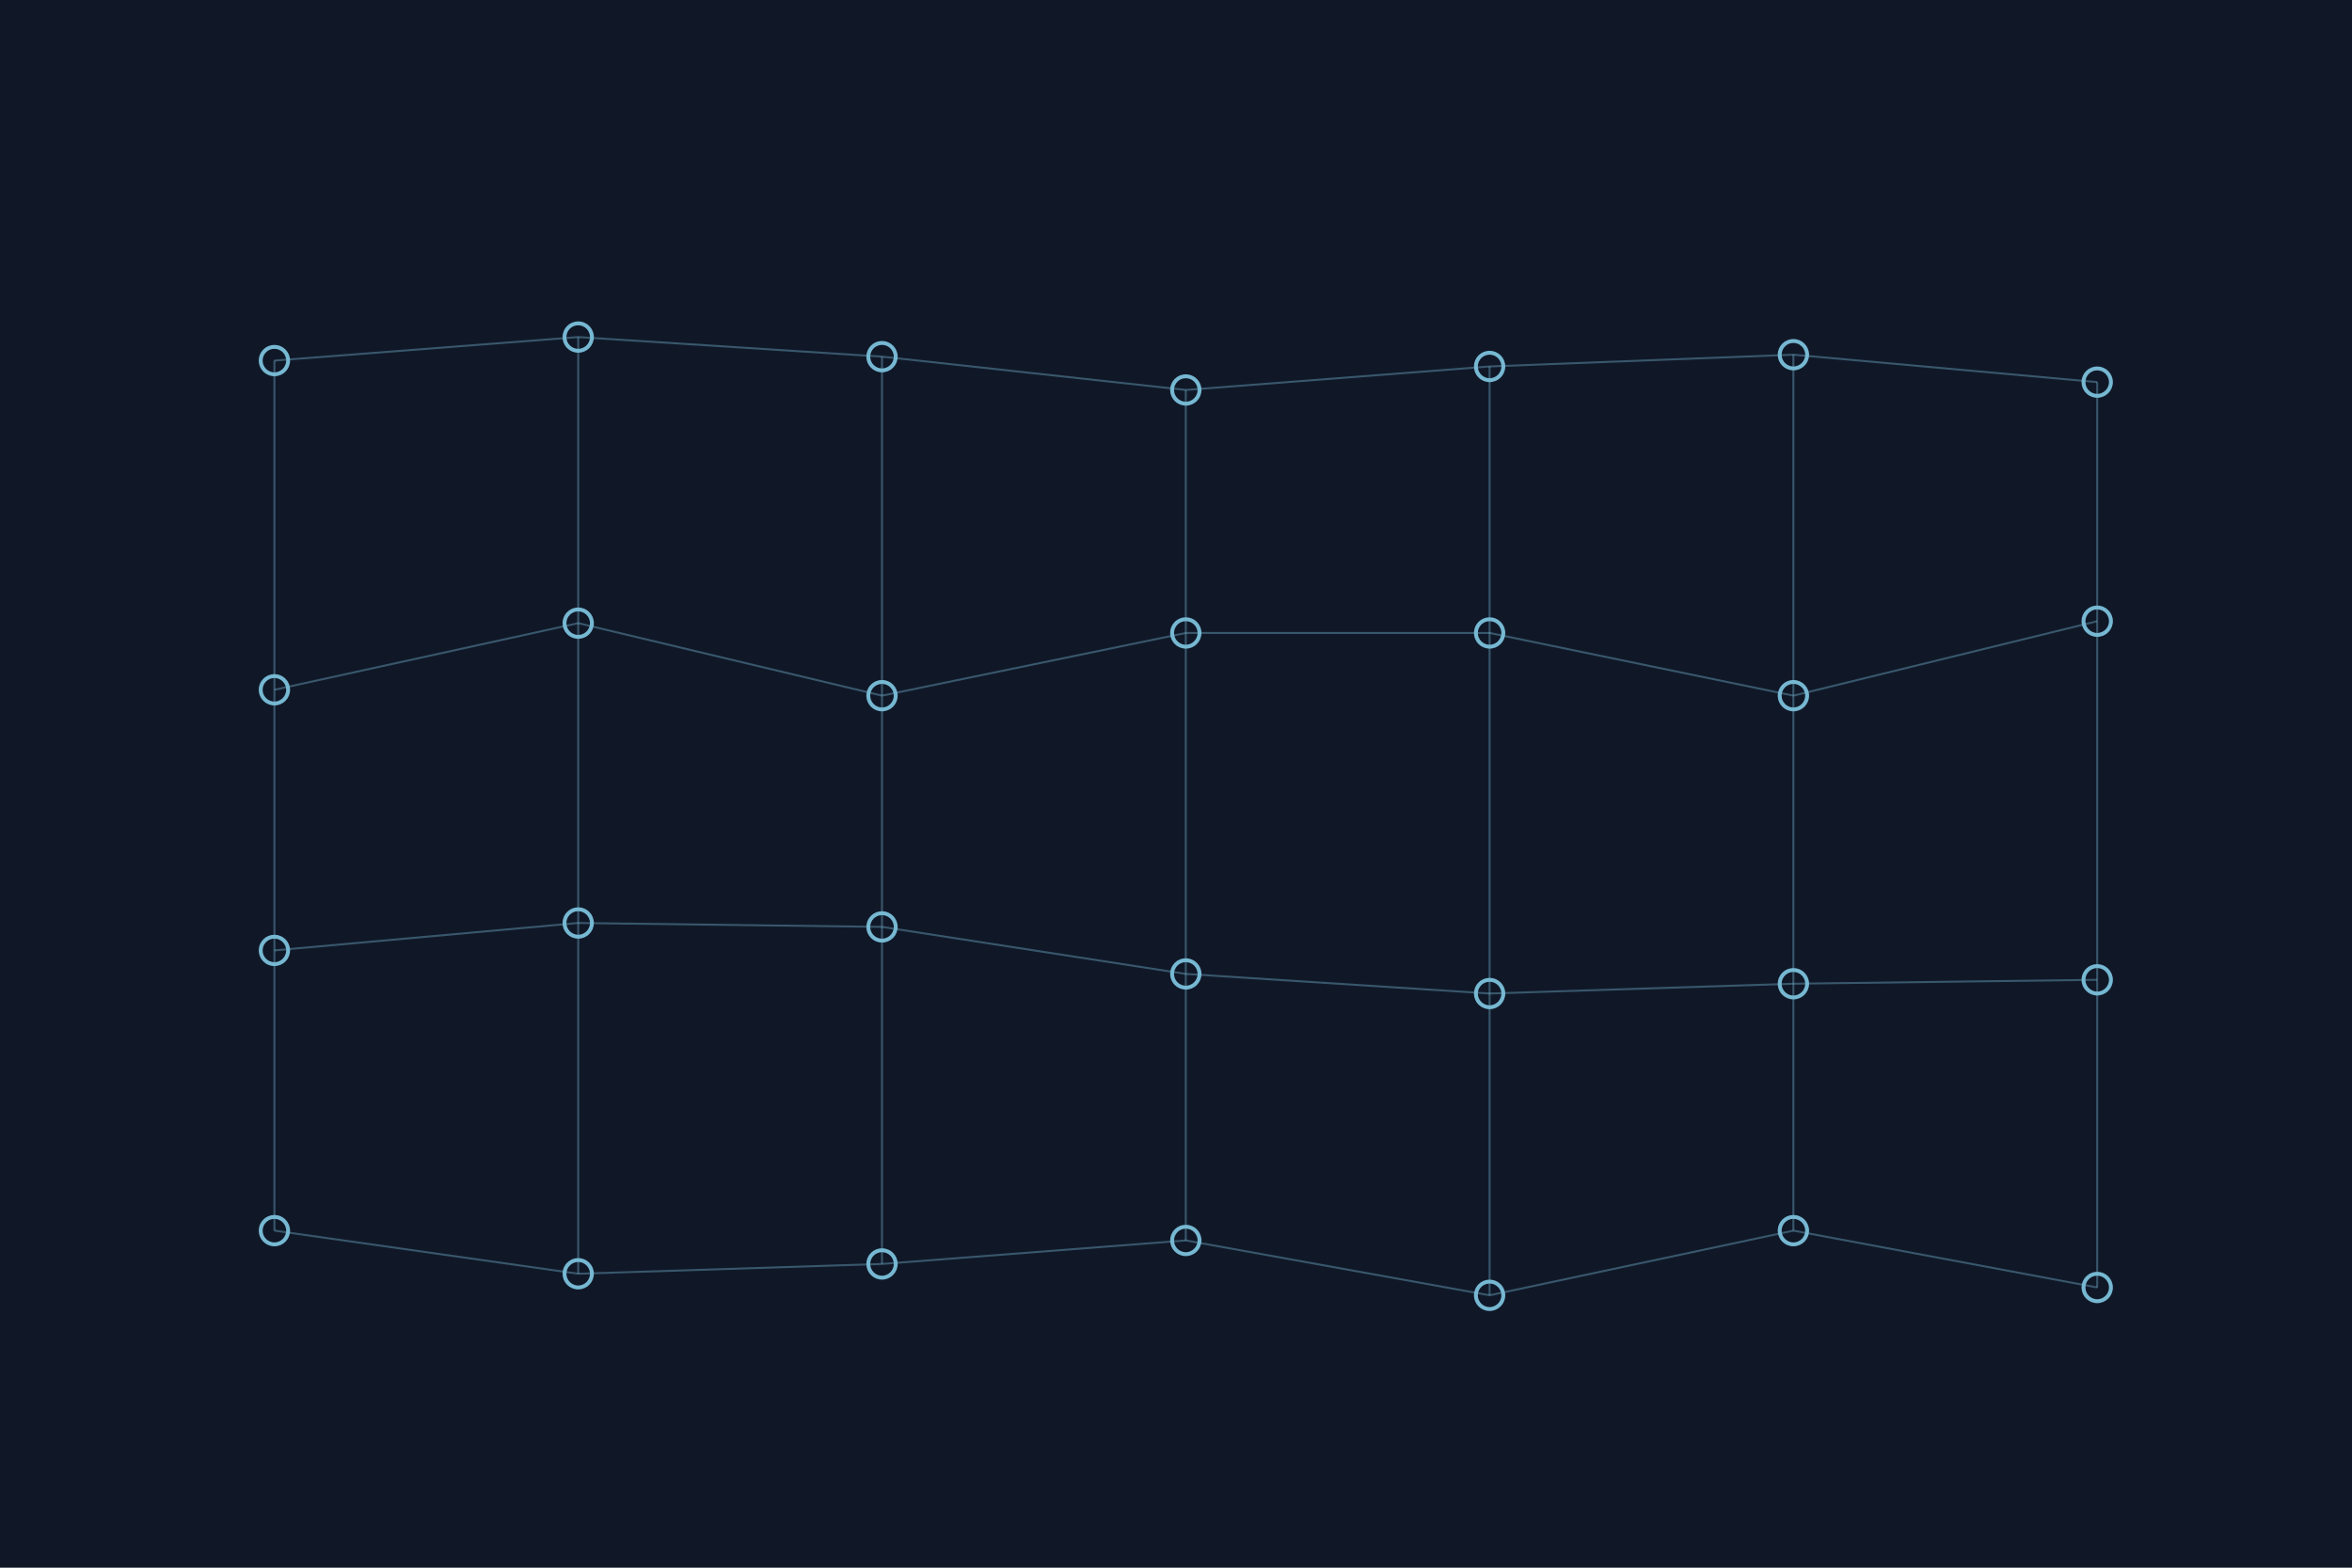
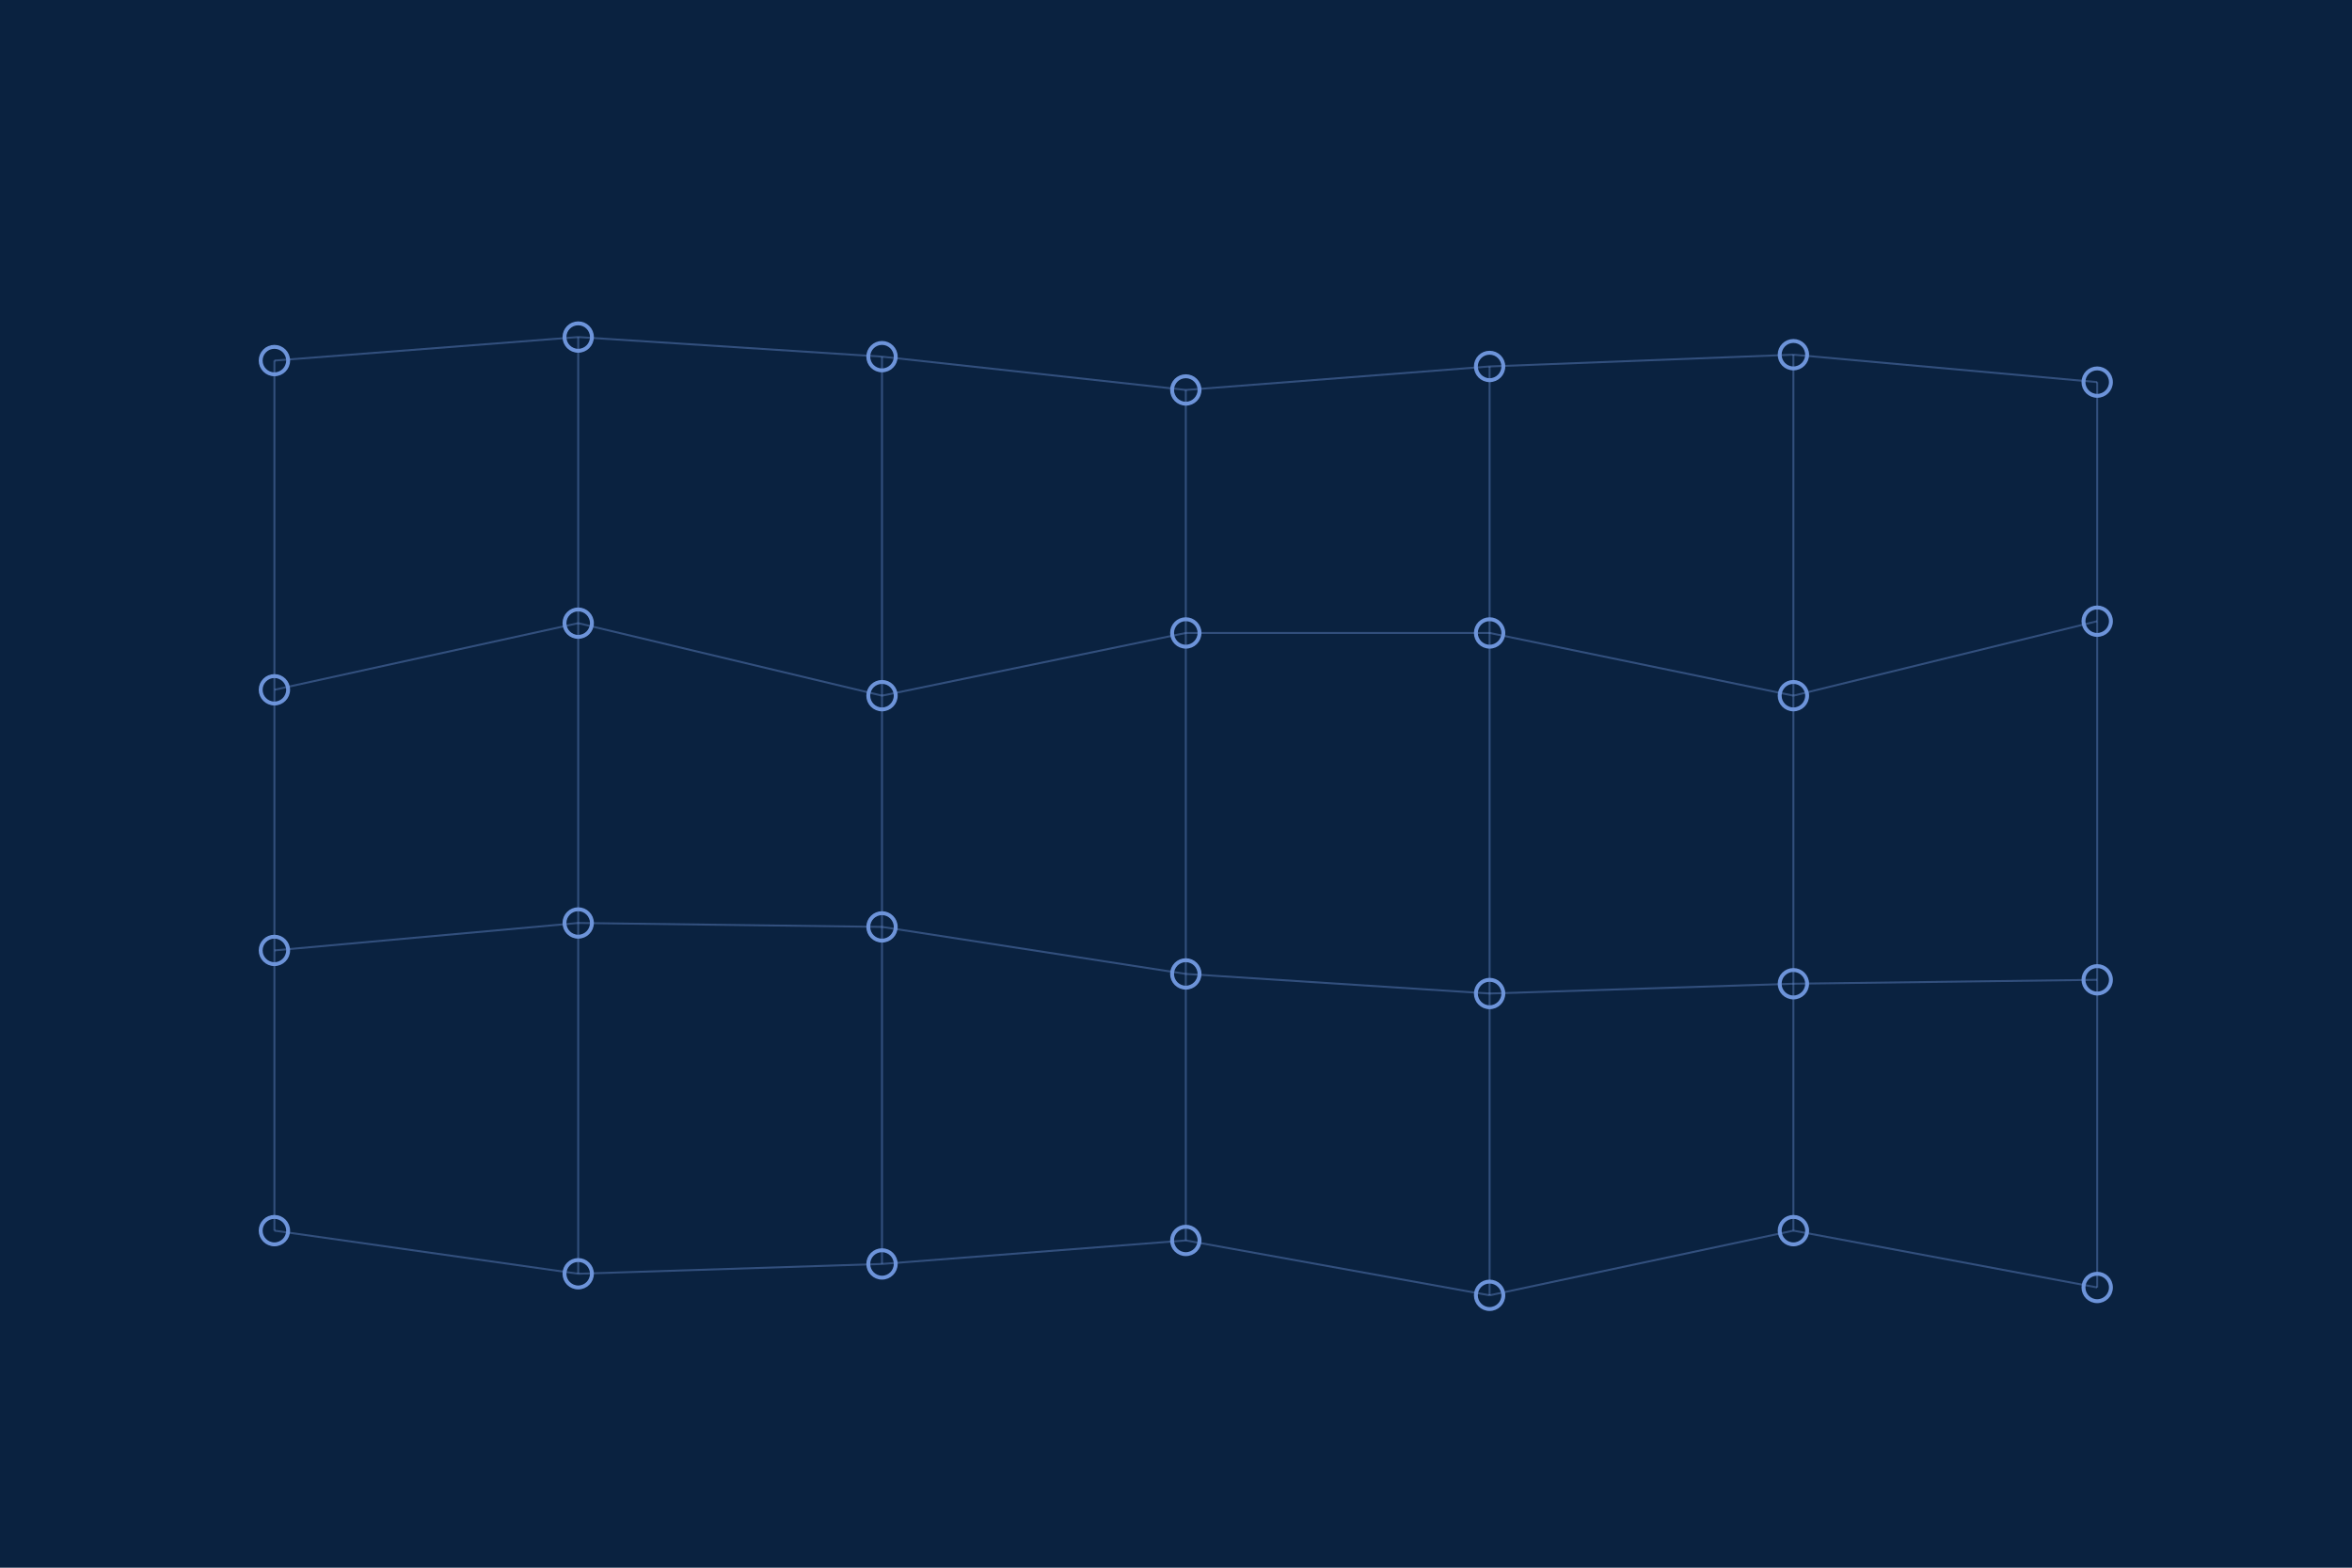
<svg xmlns="http://www.w3.org/2000/svg" viewBox="0 0 1200 800" width="1200" height="800" role="img">
-   <rect width="1200" height="800" fill="#101828" />
-   <g stroke="#88d3f0" fill="none" stroke-width="2" opacity="0.85">
+   <rect width="1200" height="800" fill="#0a2240" />
+   <g stroke="#7fa8f5" fill="none" stroke-width="2" opacity="0.85">
    <line x1="140" y1="184" x2="295" y2="172" opacity="0.4" stroke-width="1" />
    <line x1="140" y1="184" x2="140" y2="352" opacity="0.4" stroke-width="1" />
    <line x1="295" y1="172" x2="450" y2="182" opacity="0.4" stroke-width="1" />
    <line x1="295" y1="172" x2="295" y2="318" opacity="0.4" stroke-width="1" />
    <line x1="450" y1="182" x2="605" y2="199" opacity="0.4" stroke-width="1" />
    <line x1="450" y1="182" x2="450" y2="355" opacity="0.4" stroke-width="1" />
    <line x1="605" y1="199" x2="760" y2="187" opacity="0.4" stroke-width="1" />
    <line x1="605" y1="199" x2="605" y2="323" opacity="0.4" stroke-width="1" />
    <line x1="760" y1="187" x2="915" y2="181" opacity="0.4" stroke-width="1" />
    <line x1="760" y1="187" x2="760" y2="323" opacity="0.4" stroke-width="1" />
    <line x1="915" y1="181" x2="1070" y2="195" opacity="0.4" stroke-width="1" />
    <line x1="915" y1="181" x2="915" y2="355" opacity="0.4" stroke-width="1" />
    <line x1="1070" y1="195" x2="1070" y2="317" opacity="0.4" stroke-width="1" />
    <line x1="140" y1="352" x2="295" y2="318" opacity="0.4" stroke-width="1" />
    <line x1="140" y1="352" x2="140" y2="485" opacity="0.4" stroke-width="1" />
    <line x1="295" y1="318" x2="450" y2="355" opacity="0.4" stroke-width="1" />
    <line x1="295" y1="318" x2="295" y2="471" opacity="0.4" stroke-width="1" />
    <line x1="450" y1="355" x2="605" y2="323" opacity="0.4" stroke-width="1" />
    <line x1="450" y1="355" x2="450" y2="473" opacity="0.4" stroke-width="1" />
    <line x1="605" y1="323" x2="760" y2="323" opacity="0.4" stroke-width="1" />
    <line x1="605" y1="323" x2="605" y2="497" opacity="0.4" stroke-width="1" />
    <line x1="760" y1="323" x2="915" y2="355" opacity="0.4" stroke-width="1" />
    <line x1="760" y1="323" x2="760" y2="507" opacity="0.4" stroke-width="1" />
    <line x1="915" y1="355" x2="1070" y2="317" opacity="0.4" stroke-width="1" />
    <line x1="915" y1="355" x2="915" y2="502" opacity="0.4" stroke-width="1" />
    <line x1="1070" y1="317" x2="1070" y2="500" opacity="0.4" stroke-width="1" />
    <line x1="140" y1="485" x2="295" y2="471" opacity="0.4" stroke-width="1" />
    <line x1="140" y1="485" x2="140" y2="628" opacity="0.4" stroke-width="1" />
    <line x1="295" y1="471" x2="450" y2="473" opacity="0.4" stroke-width="1" />
    <line x1="295" y1="471" x2="295" y2="650" opacity="0.4" stroke-width="1" />
    <line x1="450" y1="473" x2="605" y2="497" opacity="0.4" stroke-width="1" />
    <line x1="450" y1="473" x2="450" y2="645" opacity="0.4" stroke-width="1" />
    <line x1="605" y1="497" x2="760" y2="507" opacity="0.4" stroke-width="1" />
    <line x1="605" y1="497" x2="605" y2="633" opacity="0.4" stroke-width="1" />
    <line x1="760" y1="507" x2="915" y2="502" opacity="0.4" stroke-width="1" />
    <line x1="760" y1="507" x2="760" y2="661" opacity="0.4" stroke-width="1" />
    <line x1="915" y1="502" x2="1070" y2="500" opacity="0.4" stroke-width="1" />
    <line x1="915" y1="502" x2="915" y2="628" opacity="0.4" stroke-width="1" />
    <line x1="1070" y1="500" x2="1070" y2="657" opacity="0.4" stroke-width="1" />
    <line x1="140" y1="628" x2="295" y2="650" opacity="0.4" stroke-width="1" />
    <line x1="295" y1="650" x2="450" y2="645" opacity="0.4" stroke-width="1" />
    <line x1="450" y1="645" x2="605" y2="633" opacity="0.4" stroke-width="1" />
    <line x1="605" y1="633" x2="760" y2="661" opacity="0.4" stroke-width="1" />
    <line x1="760" y1="661" x2="915" y2="628" opacity="0.4" stroke-width="1" />
    <line x1="915" y1="628" x2="1070" y2="657" opacity="0.4" stroke-width="1" />
    <circle cx="140" cy="184" r="7" />
    <circle cx="295" cy="172" r="7" />
    <circle cx="450" cy="182" r="7" />
    <circle cx="605" cy="199" r="7" />
    <circle cx="760" cy="187" r="7" />
    <circle cx="915" cy="181" r="7" />
    <circle cx="1070" cy="195" r="7" />
    <circle cx="140" cy="352" r="7" />
    <circle cx="295" cy="318" r="7" />
    <circle cx="450" cy="355" r="7" />
    <circle cx="605" cy="323" r="7" />
    <circle cx="760" cy="323" r="7" />
    <circle cx="915" cy="355" r="7" />
    <circle cx="1070" cy="317" r="7" />
    <circle cx="140" cy="485" r="7" />
    <circle cx="295" cy="471" r="7" />
    <circle cx="450" cy="473" r="7" />
    <circle cx="605" cy="497" r="7" />
    <circle cx="760" cy="507" r="7" />
    <circle cx="915" cy="502" r="7" />
    <circle cx="1070" cy="500" r="7" />
    <circle cx="140" cy="628" r="7" />
    <circle cx="295" cy="650" r="7" />
    <circle cx="450" cy="645" r="7" />
    <circle cx="605" cy="633" r="7" />
    <circle cx="760" cy="661" r="7" />
    <circle cx="915" cy="628" r="7" />
    <circle cx="1070" cy="657" r="7" />
  </g>
</svg>
